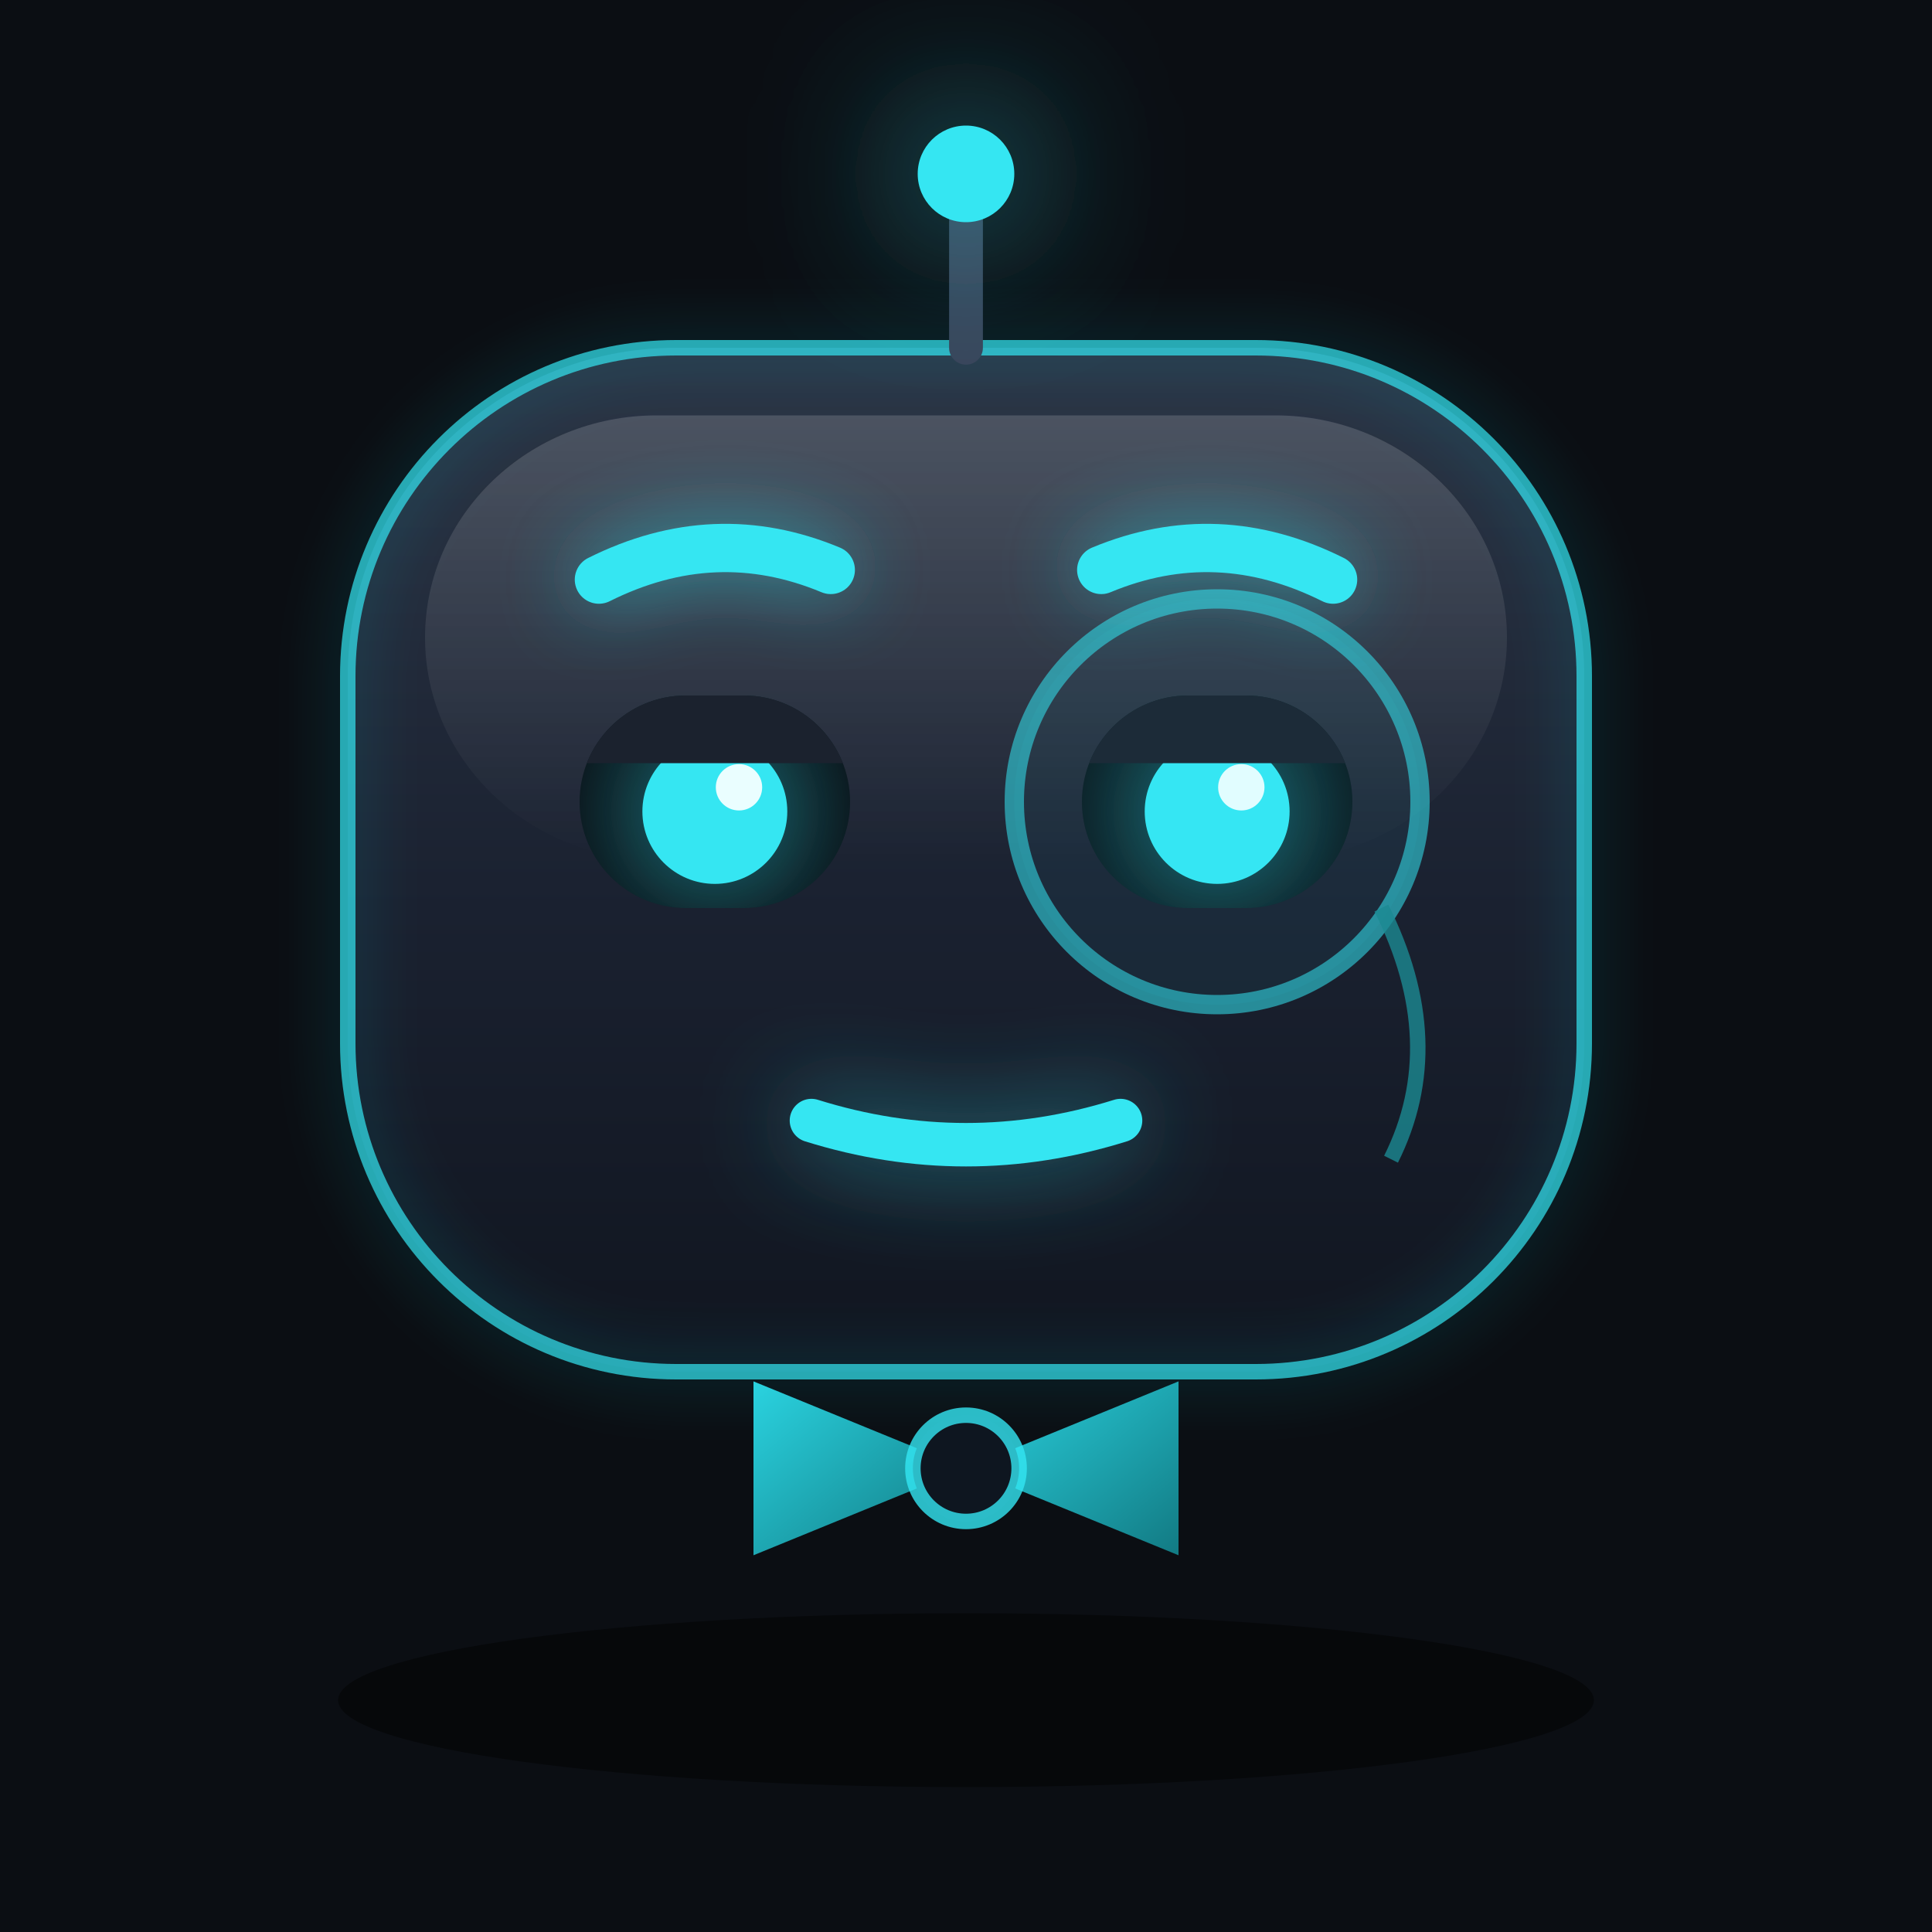
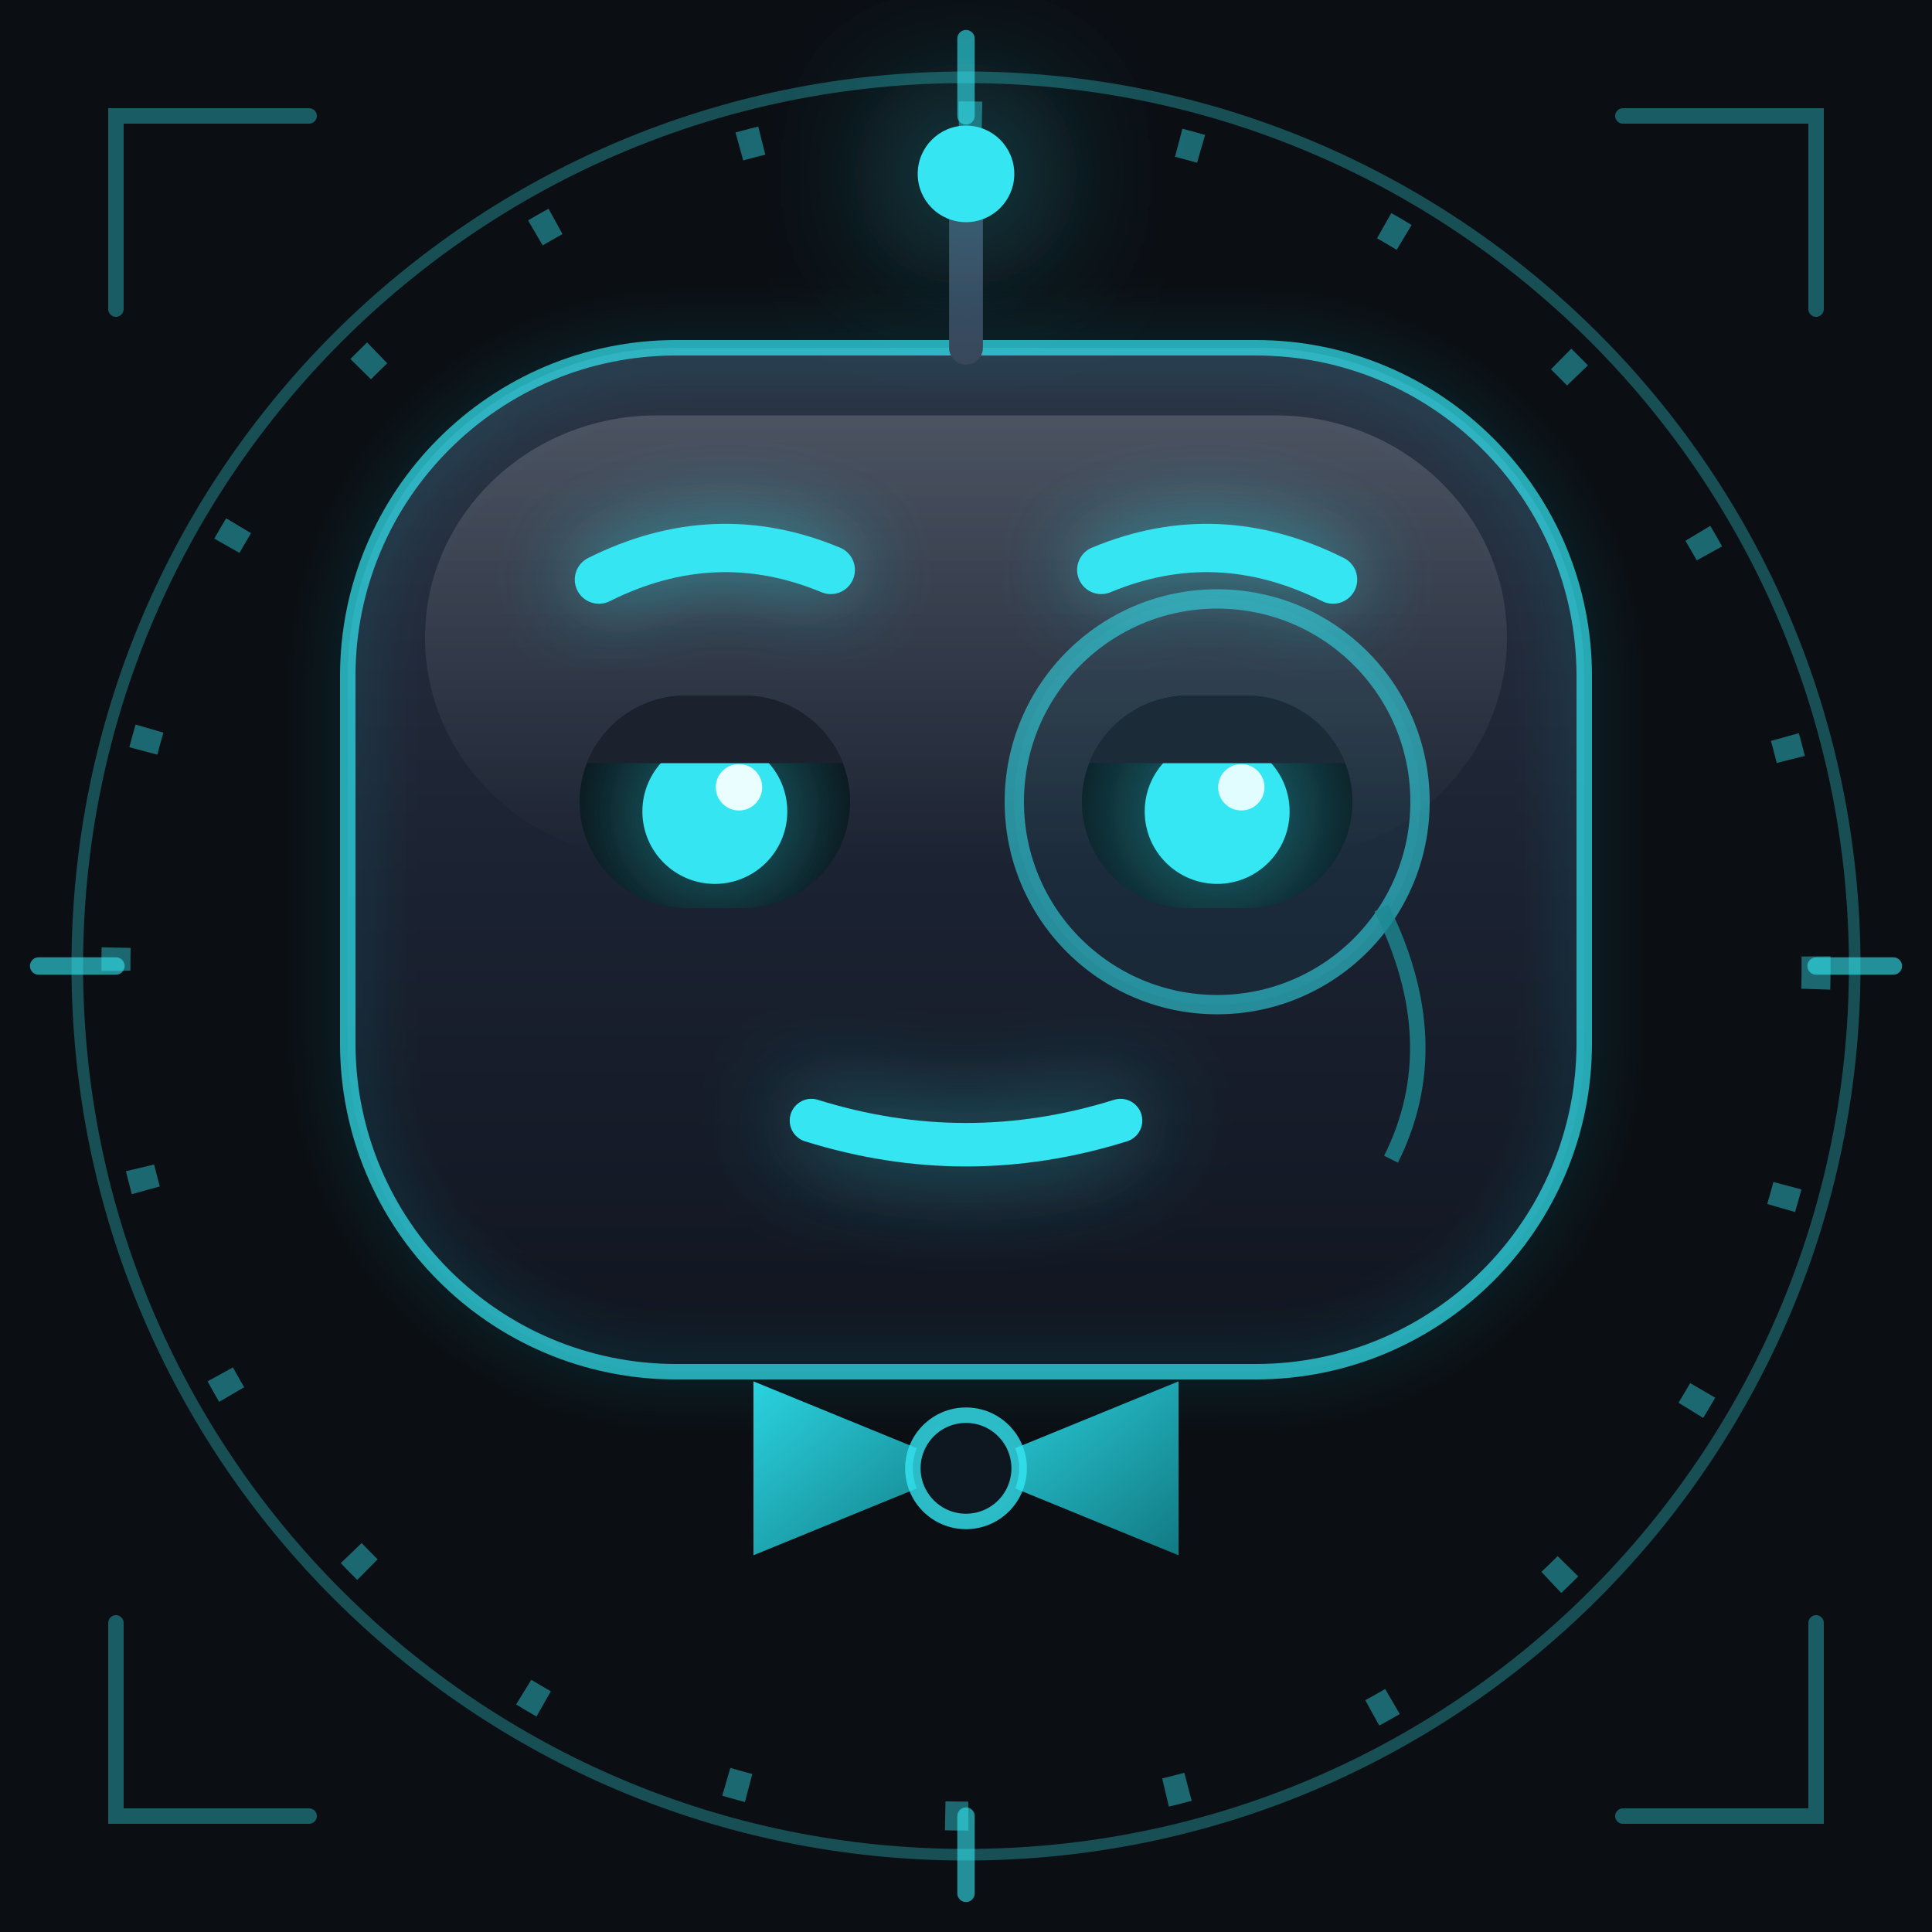
<svg xmlns="http://www.w3.org/2000/svg" width="220" height="220" viewBox="0 0 200 200" role="img" aria-label="Clarvis — Neutral expression">
  <defs>
    <linearGradient id="shell" x1="0" y1="0" x2="0" y2="1">
      <stop offset="0" stop-color="#2b3546" />
      <stop offset=".55" stop-color="#1a2130" />
      <stop offset="1" stop-color="#10151f" />
    </linearGradient>
    <linearGradient id="gloss" x1="0" y1="0" x2="0" y2="1">
      <stop offset="0" stop-color="#ffffff" stop-opacity=".16" />
      <stop offset="1" stop-color="#ffffff" stop-opacity="0" />
    </linearGradient>
    <linearGradient id="tie" x1="0" y1="0" x2="1" y2="1">
      <stop offset="0" stop-color="#2ad3e0" />
      <stop offset="1" stop-color="#127a83" />
    </linearGradient>
    <clipPath id="eyeL">
      <rect x="60" y="72" width="28" height="22" rx="11" />
    </clipPath>
    <clipPath id="eyeR">
      <rect x="112" y="72" width="28" height="22" rx="11" />
    </clipPath>
  </defs>
  <rect width="200" height="200" fill="#0b0e13" />
-   <ellipse cx="100" cy="176" rx="65" ry="9" fill="rgba(0,0,0,.45)" />
+   <circle cx="100" cy="100" r="92" fill="none" stroke="#34e6f2" stroke-opacity=".3" stroke-width="1.2" />
+   <circle cx="100" cy="100" r="88" fill="none" stroke="#34e6f2" stroke-opacity=".42" stroke-width="3" stroke-dasharray="2.4 20.6" transform="rotate(0 100 100)" />
+   <g stroke="#34e6f2" stroke-opacity=".6" stroke-width="1.8" stroke-linecap="round">
+     <path d="M100 4 v8" />
+     <path d="M100 188 v8" />
+     <path d="M4 100 h8" />
+     <path d="M188 100 h8" />
+   </g>
+   <g fill="none" stroke="#34e6f2" stroke-opacity=".36" stroke-width="1.6" stroke-linecap="round">
+     <path d="M12 32 V12 H32" />
+     <path d="M168 12 H188 V32" />
+     <path d="M188 168 V188 H168" />
+     <path d="M32 188 H12 V168" />
+   </g>
  <rect x="36" y="36" width="128" height="106" rx="34" fill="url(#shell)" />
  <rect x="36" y="36" width="128" height="106" rx="34" fill="none" stroke="#34e6f2" stroke-opacity=".7" stroke-width="1.6" style="filter: drop-shadow(0 0 3px rgba(52,230,242,.4))" />
  <rect x="44" y="43" width="112" height="46" rx="24" fill="url(#gloss)" />
  <path d="M100 36 V22" stroke="#39465b" stroke-width="3.5" stroke-linecap="round" />
  <circle cx="100" cy="18" r="5" fill="#34e6f2" style="filter: drop-shadow(0 0 8px rgba(52,230,242,.9))" />
  <rect x="60" y="72" width="28" height="22" rx="11" fill="#080b11" />
  <rect x="112" y="72" width="28" height="22" rx="11" fill="#080b11" />
  <g>
    <g clip-path="url(#eyeL)">
      <circle cx="74" cy="84" r="7.5" fill="#34e6f2" style="filter: drop-shadow(0 0 7px rgba(52,230,242,.85))" />
      <circle cx="76.5" cy="81.5" r="2.4" fill="#eafeff" />
    </g>
    <g clip-path="url(#eyeR)">
      <circle cx="126" cy="84" r="7.5" fill="#34e6f2" style="filter: drop-shadow(0 0 7px rgba(52,230,242,.85))" />
      <circle cx="128.5" cy="81.5" r="2.4" fill="#eafeff" />
    </g>
  </g>
  <g clip-path="url(#eyeL)">
    <rect x="58" y="65" width="32" height="14" fill="#1b222e" />
  </g>
  <g clip-path="url(#eyeR)">
    <rect x="110" y="65" width="32" height="14" fill="#1b222e" />
  </g>
  <g>
    <circle cx="126" cy="83" r="21" fill="rgba(52,230,242,.05)" stroke="#34e6f2" stroke-opacity=".55" stroke-width="2" />
    <path d="M143 94 q7 14 1 26" stroke="#1b8a92" stroke-width="1.6" fill="none" opacity=".8" />
  </g>
  <path d="M62 60 q12 -6 24 -1" stroke="#34e6f2" stroke-width="5" stroke-linecap="round" fill="none" style="filter: drop-shadow(0 0 4px rgba(52,230,242,.55)); transform: none; transform-origin: 74px 60px;" />
  <path d="M114 59 q12 -5 24 1" stroke="#34e6f2" stroke-width="5" stroke-linecap="round" fill="none" style="filter: drop-shadow(0 0 4px rgba(52,230,242,.55)); transform: none; transform-origin: 126px 60px;" />
  <path d="M84 116 q16 5 32 0" stroke="#34e6f2" stroke-width="4.5" stroke-linecap="round" fill="none" style="filter: drop-shadow(0 0 5px rgba(52,230,242,.5))" />
  <path d="M100 152 L78 143 L78 161 Z" fill="url(#tie)" />
  <path d="M100 152 L122 143 L122 161 Z" fill="url(#tie)" />
  <circle cx="100" cy="152" r="5.5" fill="#0e1620" stroke="#34e6f2" stroke-opacity=".8" stroke-width="1.6" />
</svg>
